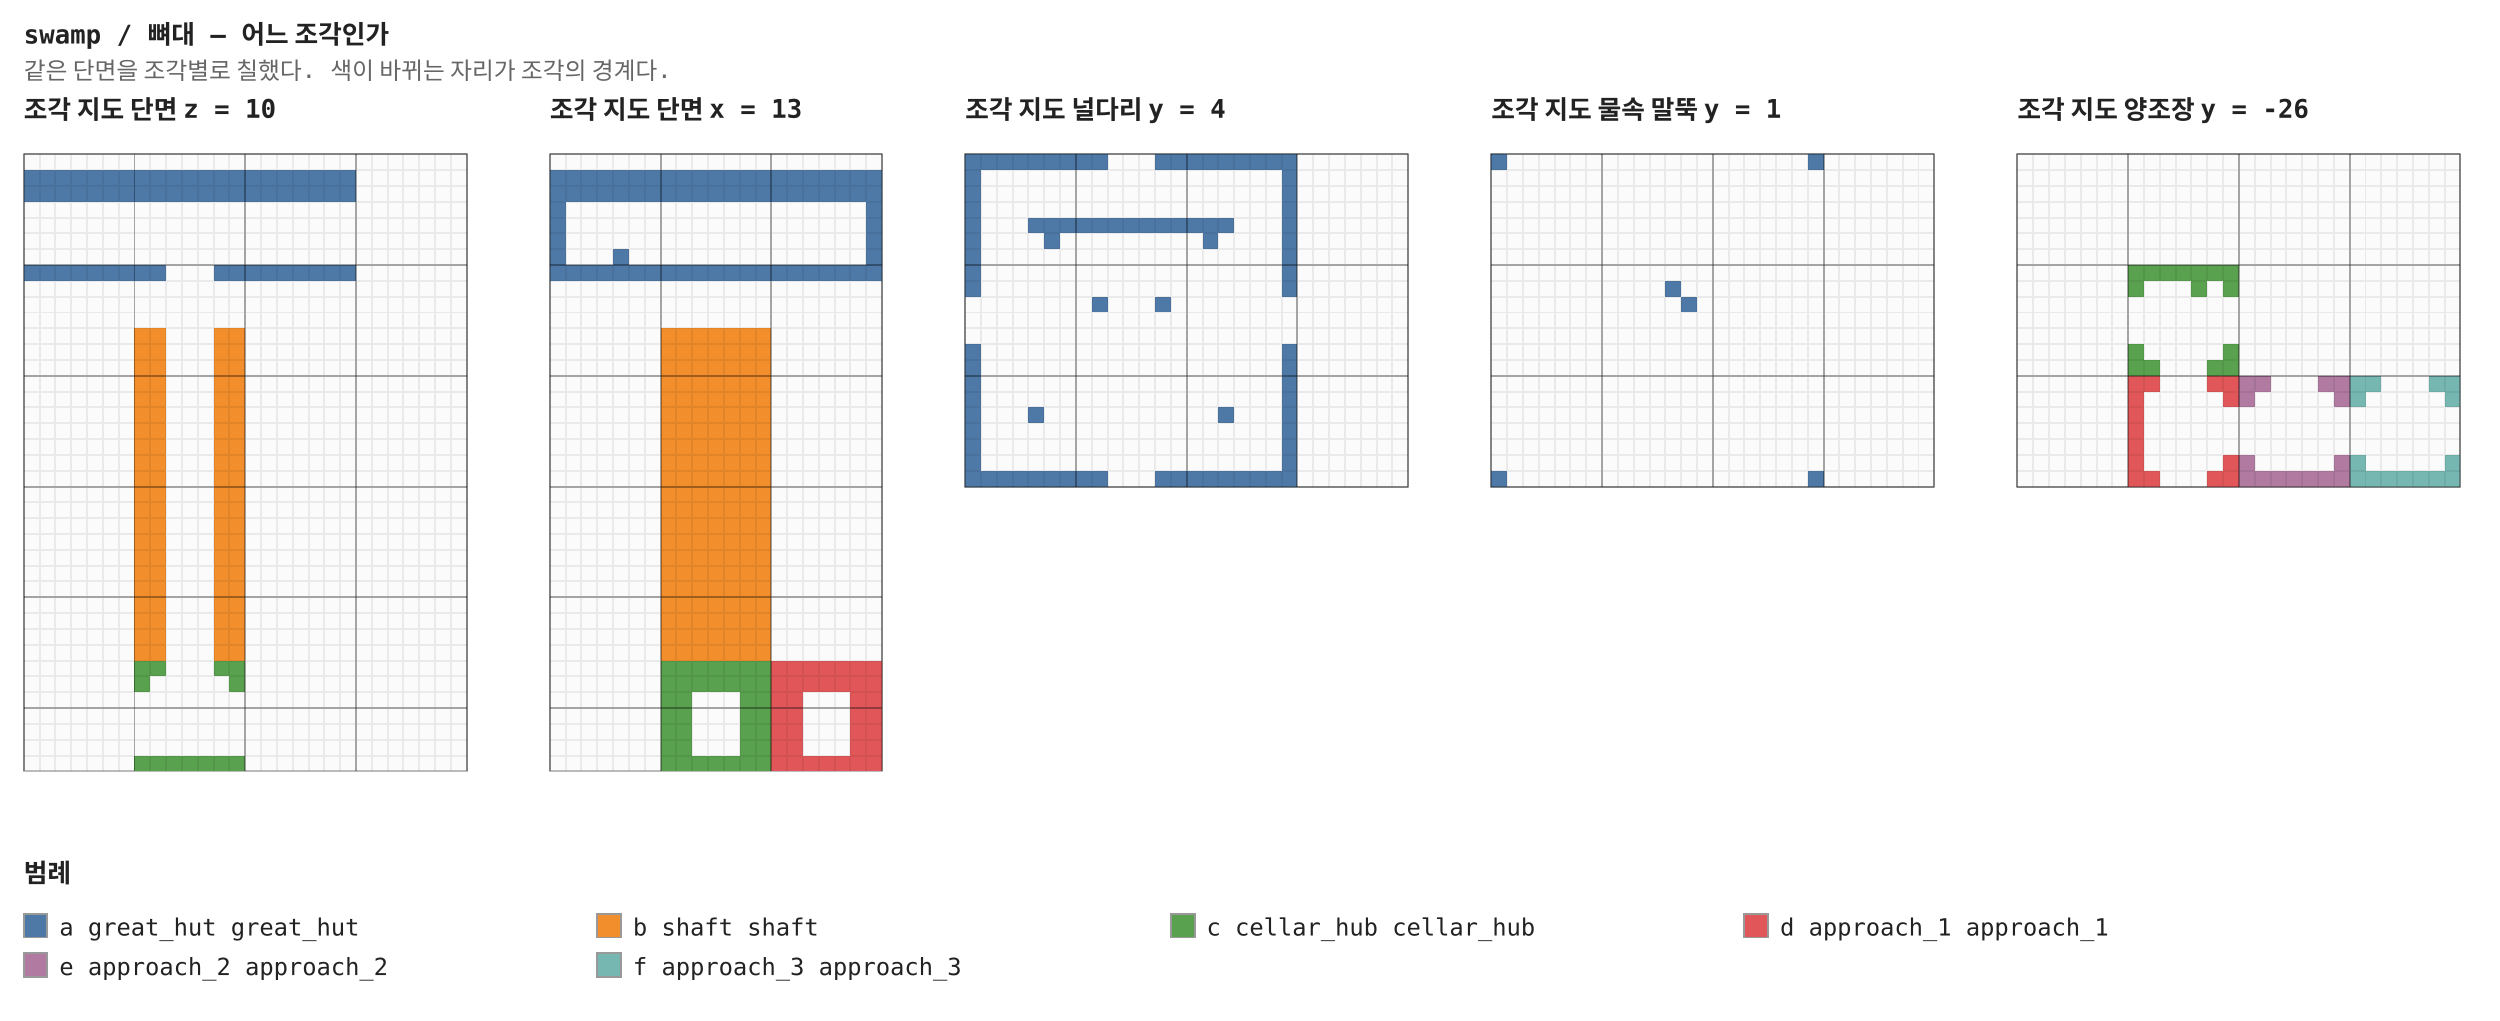
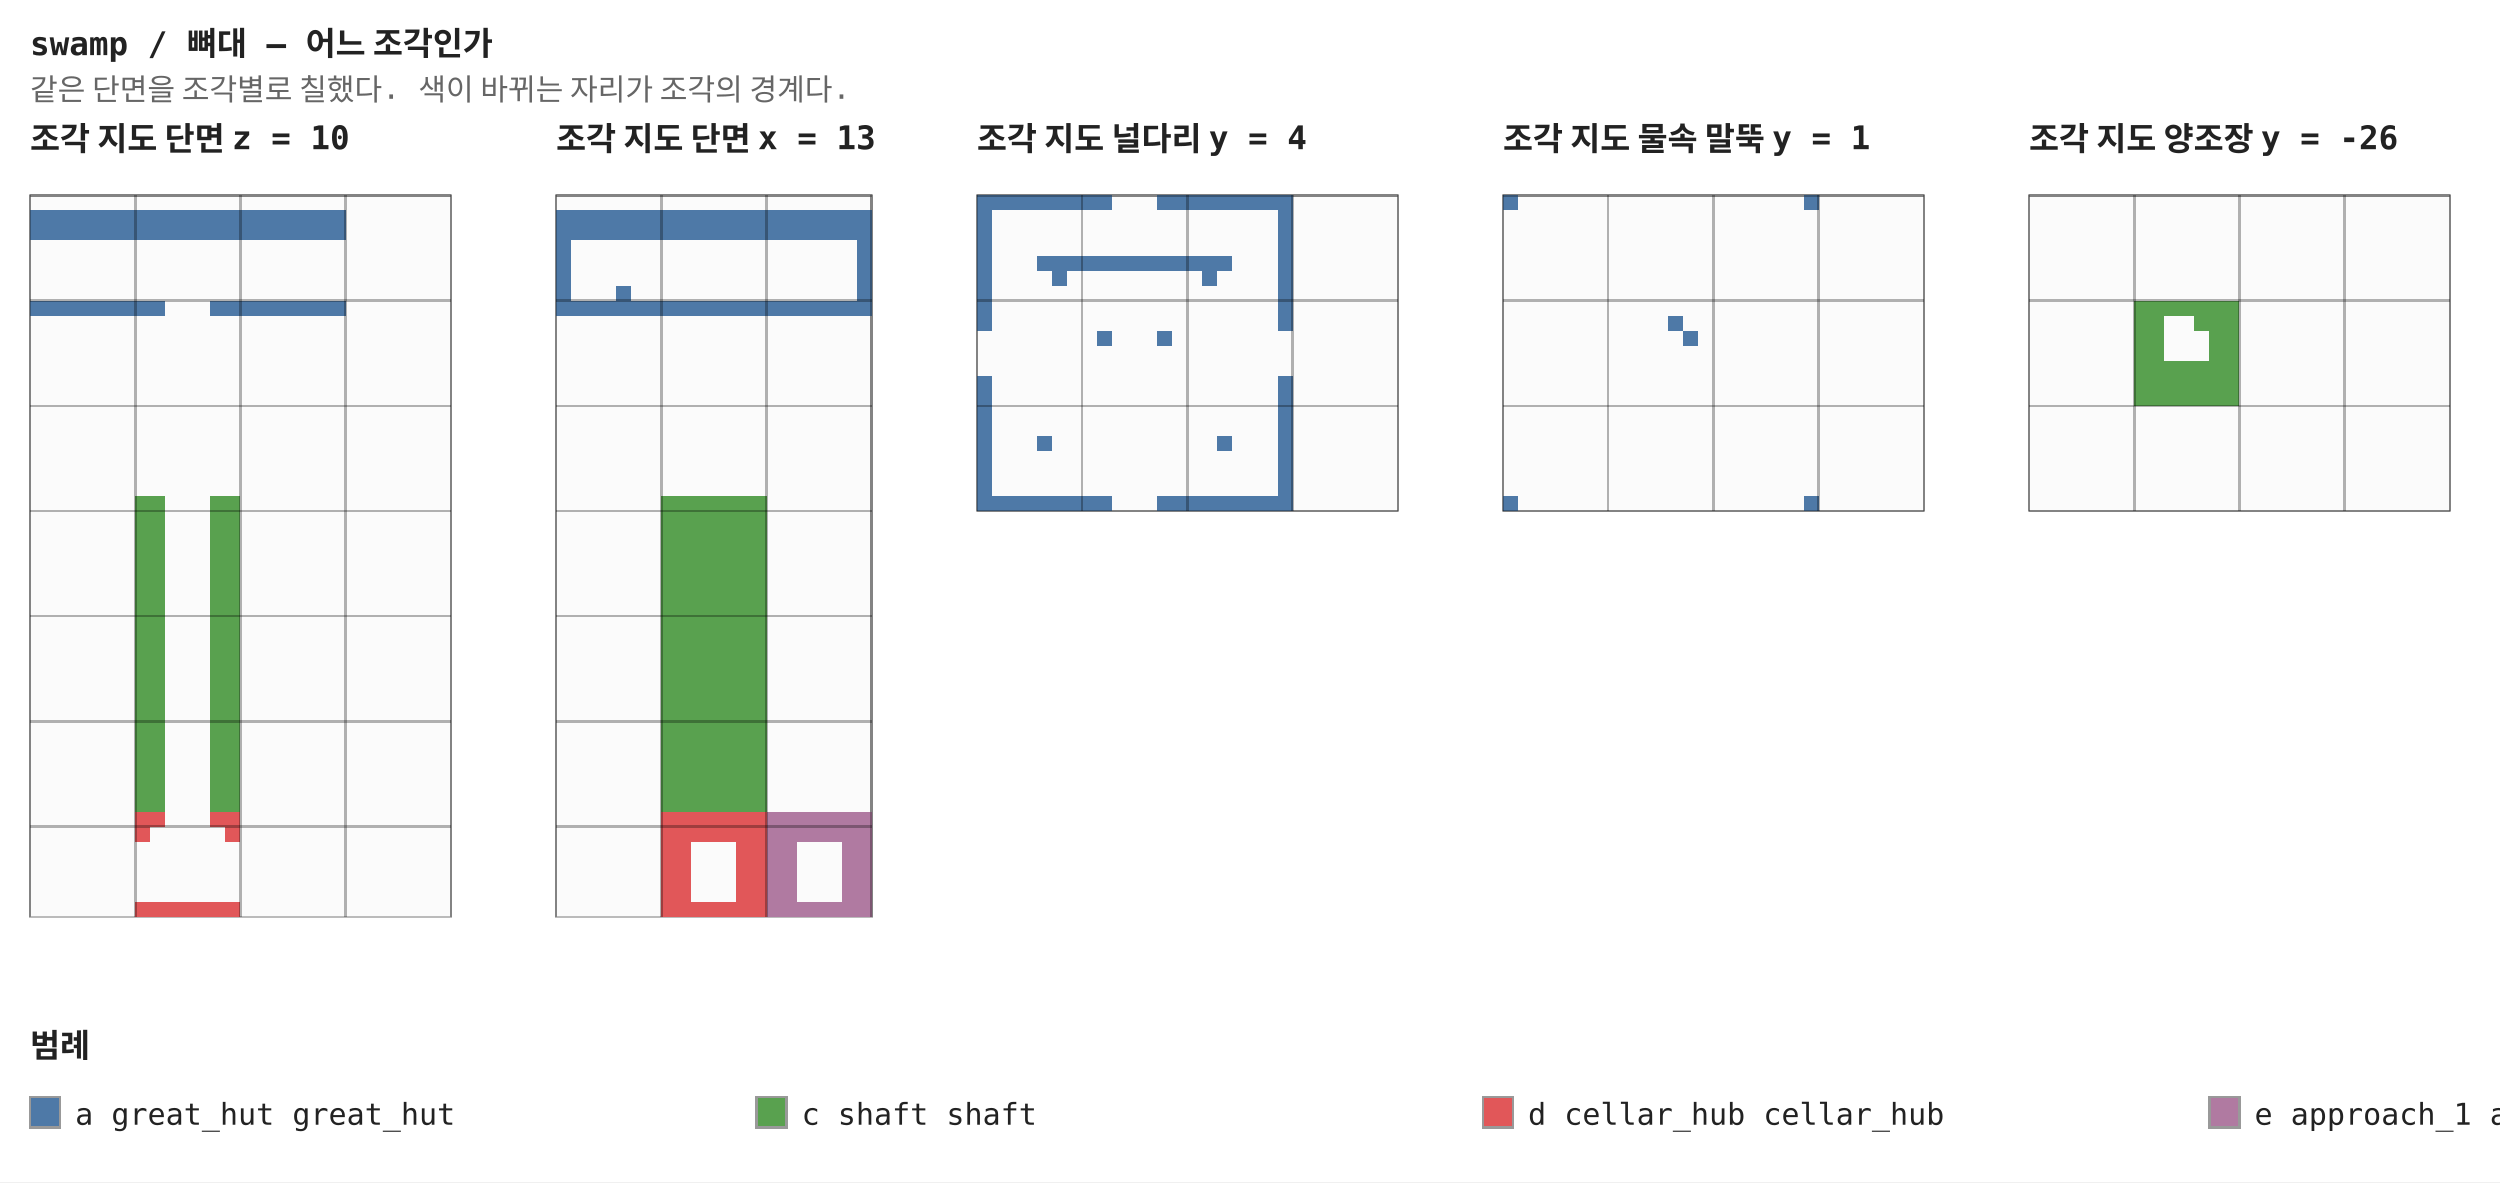
- <svg xmlns="http://www.w3.org/2000/svg" width="1264" height="516" viewBox="0 0 1264 516" shape-rendering="crispEdges" font-family="Consolas,'Malgun Gothic','Noto Sans KR',monospace">
+ <svg xmlns="http://www.w3.org/2000/svg" width="998" height="472" viewBox="0 0 998 472" shape-rendering="crispEdges" font-family="Consolas,'Malgun Gothic','Noto Sans KR',monospace">
  <style>text{fill:#222;shape-rendering:auto}.cap{font-size:13px;font-weight:bold}.leg{font-size:12px}.sub{font-size:12px;fill:#666}.tick{font-size:8px;fill:#999;text-anchor:middle}.arrow{font-size:10px;fill:#fff;text-anchor:middle}.fine{stroke:#000;stroke-opacity:.07;stroke-width:1;fill:none}.grid{stroke:#000;stroke-opacity:.30;stroke-width:1}</style>
  <rect width="100%" height="100%" fill="#fff" />
  <text x="12" y="22" class="cap" font-size="16">swamp / 뼈대 — 어느 조각인가</text>
  <text x="12" y="40" class="sub">같은 단면을 조각별로 칠했다. 색이 바뀌는 자리가 조각의 경계다.</text>
  <text x="12" y="60" class="cap">조각 지도  단면 z = 10</text>
-   <rect x="12" y="78" width="224" height="312" fill="#fbfbfb" stroke="#bbb" />
-   <path transform="translate(12,78) scale(8)" fill="#4e79a7" d="M0 1h21v1h-21zM0 2h21v1h-21zM0 7h9v1h-9zM12 7h9v1h-9z" />
-   <path transform="translate(12,78) scale(8)" fill="#f28e2b" d="M7 11h2v1h-2zM12 11h2v1h-2zM7 12h2v1h-2zM12 12h2v1h-2zM7 13h2v1h-2zM12 13h2v1h-2zM7 14h2v1h-2zM12 14h2v1h-2zM7 15h2v1h-2zM12 15h2v1h-2zM7 16h2v1h-2zM12 16h2v1h-2zM7 17h2v1h-2zM12 17h2v1h-2zM7 18h2v1h-2zM12 18h2v1h-2zM7 19h2v1h-2zM12 19h2v1h-2zM7 20h2v1h-2zM12 20h2v1h-2zM7 21h2v1h-2zM12 21h2v1h-2zM7 22h2v1h-2zM12 22h2v1h-2zM7 23h2v1h-2zM12 23h2v1h-2zM7 24h2v1h-2zM12 24h2v1h-2zM7 25h2v1h-2zM12 25h2v1h-2zM7 26h2v1h-2zM12 26h2v1h-2zM7 27h2v1h-2zM12 27h2v1h-2zM7 28h2v1h-2zM12 28h2v1h-2zM7 29h2v1h-2zM12 29h2v1h-2zM7 30h2v1h-2zM12 30h2v1h-2zM7 31h2v1h-2zM12 31h2v1h-2z" />
-   <path transform="translate(12,78) scale(8)" fill="#59a14f" d="M7 32h2v1h-2zM12 32h2v1h-2zM7 33h1v1h-1zM13 33h1v1h-1zM7 38h7v1h-7z" />
-   <path class="fine" d="M20 78v312M28 78v312M36 78v312M44 78v312M52 78v312M60 78v312M68 78v312M76 78v312M84 78v312M92 78v312M100 78v312M108 78v312M116 78v312M124 78v312M132 78v312M140 78v312M148 78v312M156 78v312M164 78v312M172 78v312M180 78v312M188 78v312M196 78v312M204 78v312M212 78v312M220 78v312M228 78v312M12 86h224M12 94h224M12 102h224M12 110h224M12 118h224M12 126h224M12 134h224M12 142h224M12 150h224M12 158h224M12 166h224M12 174h224M12 182h224M12 190h224M12 198h224M12 206h224M12 214h224M12 222h224M12 230h224M12 238h224M12 246h224M12 254h224M12 262h224M12 270h224M12 278h224M12 286h224M12 294h224M12 302h224M12 310h224M12 318h224M12 326h224M12 334h224M12 342h224M12 350h224M12 358h224M12 366h224M12 374h224M12 382h224" />
-   <line x1="12" y1="78" x2="12" y2="390" class="grid" />
-   <line x1="68" y1="78" x2="68" y2="390" class="grid" />
-   <line x1="124" y1="78" x2="124" y2="390" class="grid" />
-   <line x1="180" y1="78" x2="180" y2="390" class="grid" />
-   <line x1="236" y1="78" x2="236" y2="390" class="grid" />
-   <line x1="12" y1="78" x2="236" y2="78" class="grid" />
-   <line x1="12" y1="134" x2="236" y2="134" class="grid" />
-   <line x1="12" y1="190" x2="236" y2="190" class="grid" />
-   <line x1="12" y1="246" x2="236" y2="246" class="grid" />
-   <line x1="12" y1="302" x2="236" y2="302" class="grid" />
-   <line x1="12" y1="358" x2="236" y2="358" class="grid" />
-   <text x="278" y="60" class="cap">조각 지도  단면 x = 13</text>
-   <rect x="278" y="78" width="168" height="312" fill="#fbfbfb" stroke="#bbb" />
-   <path transform="translate(278,78) scale(8)" fill="#4e79a7" d="M0 1h21v1h-21zM0 2h21v1h-21zM0 3h1v1h-1zM20 3h1v1h-1zM0 4h1v1h-1zM20 4h1v1h-1zM0 5h1v1h-1zM20 5h1v1h-1zM0 6h1v1h-1zM4 6h1v1h-1zM20 6h1v1h-1zM0 7h21v1h-21z" />
-   <path transform="translate(278,78) scale(8)" fill="#f28e2b" d="M7 11h7v1h-7zM7 12h7v1h-7zM7 13h7v1h-7zM7 14h7v1h-7zM7 15h7v1h-7zM7 16h7v1h-7zM7 17h7v1h-7zM7 18h7v1h-7zM7 19h7v1h-7zM7 20h7v1h-7zM7 21h7v1h-7zM7 22h7v1h-7zM7 23h7v1h-7zM7 24h7v1h-7zM7 25h7v1h-7zM7 26h7v1h-7zM7 27h7v1h-7zM7 28h7v1h-7zM7 29h7v1h-7zM7 30h7v1h-7zM7 31h7v1h-7z" />
-   <path transform="translate(278,78) scale(8)" fill="#59a14f" d="M7 32h7v1h-7zM7 33h7v1h-7zM7 34h2v1h-2zM12 34h2v1h-2zM7 35h2v1h-2zM12 35h2v1h-2zM7 36h2v1h-2zM12 36h2v1h-2zM7 37h2v1h-2zM12 37h2v1h-2zM7 38h7v1h-7z" />
-   <path transform="translate(278,78) scale(8)" fill="#e15759" d="M14 32h7v1h-7zM14 33h7v1h-7zM14 34h2v1h-2zM19 34h2v1h-2zM14 35h2v1h-2zM19 35h2v1h-2zM14 36h2v1h-2zM19 36h2v1h-2zM14 37h2v1h-2zM19 37h2v1h-2zM14 38h7v1h-7z" />
-   <path class="fine" d="M286 78v312M294 78v312M302 78v312M310 78v312M318 78v312M326 78v312M334 78v312M342 78v312M350 78v312M358 78v312M366 78v312M374 78v312M382 78v312M390 78v312M398 78v312M406 78v312M414 78v312M422 78v312M430 78v312M438 78v312M278 86h168M278 94h168M278 102h168M278 110h168M278 118h168M278 126h168M278 134h168M278 142h168M278 150h168M278 158h168M278 166h168M278 174h168M278 182h168M278 190h168M278 198h168M278 206h168M278 214h168M278 222h168M278 230h168M278 238h168M278 246h168M278 254h168M278 262h168M278 270h168M278 278h168M278 286h168M278 294h168M278 302h168M278 310h168M278 318h168M278 326h168M278 334h168M278 342h168M278 350h168M278 358h168M278 366h168M278 374h168M278 382h168" />
-   <line x1="278" y1="78" x2="278" y2="390" class="grid" />
-   <line x1="334" y1="78" x2="334" y2="390" class="grid" />
-   <line x1="390" y1="78" x2="390" y2="390" class="grid" />
-   <line x1="446" y1="78" x2="446" y2="390" class="grid" />
-   <line x1="278" y1="78" x2="446" y2="78" class="grid" />
-   <line x1="278" y1="134" x2="446" y2="134" class="grid" />
-   <line x1="278" y1="190" x2="446" y2="190" class="grid" />
-   <line x1="278" y1="246" x2="446" y2="246" class="grid" />
-   <line x1="278" y1="302" x2="446" y2="302" class="grid" />
-   <line x1="278" y1="358" x2="446" y2="358" class="grid" />
-   <text x="488" y="60" class="cap">조각 지도  널다리  y = 4</text>
-   <rect x="488" y="78" width="224" height="168" fill="#fbfbfb" stroke="#bbb" />
-   <path transform="translate(488,78) scale(8)" fill="#4e79a7" d="M0 0h9v1h-9zM12 0h9v1h-9zM0 1h1v1h-1zM20 1h1v1h-1zM0 2h1v1h-1zM20 2h1v1h-1zM0 3h1v1h-1zM20 3h1v1h-1zM0 4h1v1h-1zM4 4h13v1h-13zM20 4h1v1h-1zM0 5h1v1h-1zM5 5h1v1h-1zM15 5h1v1h-1zM20 5h1v1h-1zM0 6h1v1h-1zM20 6h1v1h-1zM0 7h1v1h-1zM20 7h1v1h-1zM0 8h1v1h-1zM20 8h1v1h-1zM8 9h1v1h-1zM12 9h1v1h-1zM0 12h1v1h-1zM20 12h1v1h-1zM0 13h1v1h-1zM20 13h1v1h-1zM0 14h1v1h-1zM20 14h1v1h-1zM0 15h1v1h-1zM20 15h1v1h-1zM0 16h1v1h-1zM4 16h1v1h-1zM16 16h1v1h-1zM20 16h1v1h-1zM0 17h1v1h-1zM20 17h1v1h-1zM0 18h1v1h-1zM20 18h1v1h-1zM0 19h1v1h-1zM20 19h1v1h-1zM0 20h9v1h-9zM12 20h9v1h-9z" />
-   <path class="fine" d="M496 78v168M504 78v168M512 78v168M520 78v168M528 78v168M536 78v168M544 78v168M552 78v168M560 78v168M568 78v168M576 78v168M584 78v168M592 78v168M600 78v168M608 78v168M616 78v168M624 78v168M632 78v168M640 78v168M648 78v168M656 78v168M664 78v168M672 78v168M680 78v168M688 78v168M696 78v168M704 78v168M488 86h224M488 94h224M488 102h224M488 110h224M488 118h224M488 126h224M488 134h224M488 142h224M488 150h224M488 158h224M488 166h224M488 174h224M488 182h224M488 190h224M488 198h224M488 206h224M488 214h224M488 222h224M488 230h224M488 238h224" />
-   <line x1="488" y1="78" x2="488" y2="246" class="grid" />
-   <line x1="544" y1="78" x2="544" y2="246" class="grid" />
-   <line x1="600" y1="78" x2="600" y2="246" class="grid" />
-   <line x1="656" y1="78" x2="656" y2="246" class="grid" />
-   <line x1="712" y1="78" x2="712" y2="246" class="grid" />
-   <line x1="488" y1="78" x2="712" y2="78" class="grid" />
-   <line x1="488" y1="134" x2="712" y2="134" class="grid" />
-   <line x1="488" y1="190" x2="712" y2="190" class="grid" />
-   <line x1="488" y1="246" x2="712" y2="246" class="grid" />
-   <text x="754" y="60" class="cap">조각 지도  물속 말뚝  y = 1</text>
-   <rect x="754" y="78" width="224" height="168" fill="#fbfbfb" stroke="#bbb" />
-   <path transform="translate(754,78) scale(8)" fill="#4e79a7" d="M0 0h1v1h-1zM20 0h1v1h-1zM11 8h1v1h-1zM12 9h1v1h-1zM0 20h1v1h-1zM20 20h1v1h-1z" />
-   <path class="fine" d="M762 78v168M770 78v168M778 78v168M786 78v168M794 78v168M802 78v168M810 78v168M818 78v168M826 78v168M834 78v168M842 78v168M850 78v168M858 78v168M866 78v168M874 78v168M882 78v168M890 78v168M898 78v168M906 78v168M914 78v168M922 78v168M930 78v168M938 78v168M946 78v168M954 78v168M962 78v168M970 78v168M754 86h224M754 94h224M754 102h224M754 110h224M754 118h224M754 126h224M754 134h224M754 142h224M754 150h224M754 158h224M754 166h224M754 174h224M754 182h224M754 190h224M754 198h224M754 206h224M754 214h224M754 222h224M754 230h224M754 238h224" />
-   <line x1="754" y1="78" x2="754" y2="246" class="grid" />
-   <line x1="810" y1="78" x2="810" y2="246" class="grid" />
-   <line x1="866" y1="78" x2="866" y2="246" class="grid" />
-   <line x1="922" y1="78" x2="922" y2="246" class="grid" />
-   <line x1="978" y1="78" x2="978" y2="246" class="grid" />
-   <line x1="754" y1="78" x2="978" y2="78" class="grid" />
-   <line x1="754" y1="134" x2="978" y2="134" class="grid" />
-   <line x1="754" y1="190" x2="978" y2="190" class="grid" />
-   <line x1="754" y1="246" x2="978" y2="246" class="grid" />
-   <text x="1020" y="60" class="cap">조각 지도  양조장  y = -26</text>
-   <rect x="1020" y="78" width="224" height="168" fill="#fbfbfb" stroke="#bbb" />
-   <path transform="translate(1020,78) scale(8)" fill="#59a14f" d="M7 7h7v1h-7zM7 8h1v1h-1zM11 8h1v1h-1zM13 8h1v1h-1zM7 12h1v1h-1zM13 12h1v1h-1zM7 13h2v1h-2zM12 13h2v1h-2z" />
-   <path transform="translate(1020,78) scale(8)" fill="#e15759" d="M7 14h2v1h-2zM12 14h2v1h-2zM7 15h1v1h-1zM13 15h1v1h-1zM7 16h1v1h-1zM7 17h1v1h-1zM7 18h1v1h-1zM7 19h1v1h-1zM13 19h1v1h-1zM7 20h2v1h-2zM12 20h2v1h-2z" />
-   <path transform="translate(1020,78) scale(8)" fill="#b07aa1" d="M14 14h2v1h-2zM19 14h2v1h-2zM14 15h1v1h-1zM20 15h1v1h-1zM14 19h1v1h-1zM20 19h1v1h-1zM14 20h7v1h-7z" />
-   <path transform="translate(1020,78) scale(8)" fill="#76b7b2" d="M21 14h2v1h-2zM26 14h2v1h-2zM21 15h1v1h-1zM27 15h1v1h-1zM21 19h1v1h-1zM27 19h1v1h-1zM21 20h7v1h-7z" />
-   <path class="fine" d="M1028 78v168M1036 78v168M1044 78v168M1052 78v168M1060 78v168M1068 78v168M1076 78v168M1084 78v168M1092 78v168M1100 78v168M1108 78v168M1116 78v168M1124 78v168M1132 78v168M1140 78v168M1148 78v168M1156 78v168M1164 78v168M1172 78v168M1180 78v168M1188 78v168M1196 78v168M1204 78v168M1212 78v168M1220 78v168M1228 78v168M1236 78v168M1020 86h224M1020 94h224M1020 102h224M1020 110h224M1020 118h224M1020 126h224M1020 134h224M1020 142h224M1020 150h224M1020 158h224M1020 166h224M1020 174h224M1020 182h224M1020 190h224M1020 198h224M1020 206h224M1020 214h224M1020 222h224M1020 230h224M1020 238h224" />
-   <line x1="1020" y1="78" x2="1020" y2="246" class="grid" />
-   <line x1="1076" y1="78" x2="1076" y2="246" class="grid" />
-   <line x1="1132" y1="78" x2="1132" y2="246" class="grid" />
-   <line x1="1188" y1="78" x2="1188" y2="246" class="grid" />
-   <line x1="1244" y1="78" x2="1244" y2="246" class="grid" />
-   <line x1="1020" y1="78" x2="1244" y2="78" class="grid" />
-   <line x1="1020" y1="134" x2="1244" y2="134" class="grid" />
-   <line x1="1020" y1="190" x2="1244" y2="190" class="grid" />
-   <line x1="1020" y1="246" x2="1244" y2="246" class="grid" />
-   <text x="12" y="446" class="cap">범례</text>
-   <rect x="12" y="462" width="12" height="12" fill="#4e79a7" stroke="#999" />
-   <text x="30" y="473" class="leg">a  great_hut  great_hut</text>
-   <rect x="302" y="462" width="12" height="12" fill="#f28e2b" stroke="#999" />
-   <text x="320" y="473" class="leg">b  shaft  shaft</text>
-   <rect x="592" y="462" width="12" height="12" fill="#59a14f" stroke="#999" />
-   <text x="610" y="473" class="leg">c  cellar_hub  cellar_hub</text>
-   <rect x="882" y="462" width="12" height="12" fill="#e15759" stroke="#999" />
-   <text x="900" y="473" class="leg">d  approach_1  approach_1</text>
-   <rect x="12" y="482" width="12" height="12" fill="#b07aa1" stroke="#999" />
-   <text x="30" y="493" class="leg">e  approach_2  approach_2</text>
-   <rect x="302" y="482" width="12" height="12" fill="#76b7b2" stroke="#999" />
-   <text x="320" y="493" class="leg">f  approach_3  approach_3</text>
+   <rect x="12" y="78" width="168" height="288" fill="#fbfbfb" stroke="#bbb" />
+   <path transform="translate(12,78) scale(6)" fill="#4e79a7" d="M0 1h21v1h-21zM0 2h21v1h-21zM0 7h9v1h-9zM12 7h9v1h-9z" />
+   <path transform="translate(12,78) scale(6)" fill="#59a14f" d="M7 20h2v1h-2zM12 20h2v1h-2zM7 21h2v1h-2zM12 21h2v1h-2zM7 22h2v1h-2zM12 22h2v1h-2zM7 23h2v1h-2zM12 23h2v1h-2zM7 24h2v1h-2zM12 24h2v1h-2zM7 25h2v1h-2zM12 25h2v1h-2zM7 26h2v1h-2zM12 26h2v1h-2zM7 27h2v1h-2zM12 27h2v1h-2zM7 28h2v1h-2zM12 28h2v1h-2zM7 29h2v1h-2zM12 29h2v1h-2zM7 30h2v1h-2zM12 30h2v1h-2zM7 31h2v1h-2zM12 31h2v1h-2zM7 32h2v1h-2zM12 32h2v1h-2zM7 33h2v1h-2zM12 33h2v1h-2zM7 34h2v1h-2zM12 34h2v1h-2zM7 35h2v1h-2zM12 35h2v1h-2zM7 36h2v1h-2zM12 36h2v1h-2zM7 37h2v1h-2zM12 37h2v1h-2zM7 38h2v1h-2zM12 38h2v1h-2zM7 39h2v1h-2zM12 39h2v1h-2zM7 40h2v1h-2zM12 40h2v1h-2z" />
+   <path transform="translate(12,78) scale(6)" fill="#e15759" d="M7 41h2v1h-2zM12 41h2v1h-2zM7 42h1v1h-1zM13 42h1v1h-1zM7 47h7v1h-7z" />
+   <line x1="12" y1="78" x2="12" y2="366" class="grid" />
+   <line x1="54" y1="78" x2="54" y2="366" class="grid" />
+   <line x1="96" y1="78" x2="96" y2="366" class="grid" />
+   <line x1="138" y1="78" x2="138" y2="366" class="grid" />
+   <line x1="180" y1="78" x2="180" y2="366" class="grid" />
+   <line x1="12" y1="78" x2="180" y2="78" class="grid" />
+   <line x1="12" y1="120" x2="180" y2="120" class="grid" />
+   <line x1="12" y1="162" x2="180" y2="162" class="grid" />
+   <line x1="12" y1="204" x2="180" y2="204" class="grid" />
+   <line x1="12" y1="246" x2="180" y2="246" class="grid" />
+   <line x1="12" y1="288" x2="180" y2="288" class="grid" />
+   <line x1="12" y1="330" x2="180" y2="330" class="grid" />
+   <text x="222" y="60" class="cap">조각 지도  단면 x = 13</text>
+   <rect x="222" y="78" width="126" height="288" fill="#fbfbfb" stroke="#bbb" />
+   <path transform="translate(222,78) scale(6)" fill="#4e79a7" d="M0 1h21v1h-21zM0 2h21v1h-21zM0 3h1v1h-1zM20 3h1v1h-1zM0 4h1v1h-1zM20 4h1v1h-1zM0 5h1v1h-1zM20 5h1v1h-1zM0 6h1v1h-1zM4 6h1v1h-1zM20 6h1v1h-1zM0 7h21v1h-21z" />
+   <path transform="translate(222,78) scale(6)" fill="#59a14f" d="M7 20h7v1h-7zM7 21h7v1h-7zM7 22h7v1h-7zM7 23h7v1h-7zM7 24h7v1h-7zM7 25h7v1h-7zM7 26h7v1h-7zM7 27h7v1h-7zM7 28h7v1h-7zM7 29h7v1h-7zM7 30h7v1h-7zM7 31h7v1h-7zM7 32h7v1h-7zM7 33h7v1h-7zM7 34h7v1h-7zM7 35h7v1h-7zM7 36h7v1h-7zM7 37h7v1h-7zM7 38h7v1h-7zM7 39h7v1h-7zM7 40h7v1h-7z" />
+   <path transform="translate(222,78) scale(6)" fill="#e15759" d="M7 41h7v1h-7zM7 42h7v1h-7zM7 43h2v1h-2zM12 43h2v1h-2zM7 44h2v1h-2zM12 44h2v1h-2zM7 45h2v1h-2zM12 45h2v1h-2zM7 46h2v1h-2zM12 46h2v1h-2zM7 47h7v1h-7z" />
+   <path transform="translate(222,78) scale(6)" fill="#b07aa1" d="M14 41h7v1h-7zM14 42h7v1h-7zM14 43h2v1h-2zM19 43h2v1h-2zM14 44h2v1h-2zM19 44h2v1h-2zM14 45h2v1h-2zM19 45h2v1h-2zM14 46h2v1h-2zM19 46h2v1h-2zM14 47h7v1h-7z" />
+   <line x1="222" y1="78" x2="222" y2="366" class="grid" />
+   <line x1="264" y1="78" x2="264" y2="366" class="grid" />
+   <line x1="306" y1="78" x2="306" y2="366" class="grid" />
+   <line x1="348" y1="78" x2="348" y2="366" class="grid" />
+   <line x1="222" y1="78" x2="348" y2="78" class="grid" />
+   <line x1="222" y1="120" x2="348" y2="120" class="grid" />
+   <line x1="222" y1="162" x2="348" y2="162" class="grid" />
+   <line x1="222" y1="204" x2="348" y2="204" class="grid" />
+   <line x1="222" y1="246" x2="348" y2="246" class="grid" />
+   <line x1="222" y1="288" x2="348" y2="288" class="grid" />
+   <line x1="222" y1="330" x2="348" y2="330" class="grid" />
+   <text x="390" y="60" class="cap">조각 지도  널다리  y = 4</text>
+   <rect x="390" y="78" width="168" height="126" fill="#fbfbfb" stroke="#bbb" />
+   <path transform="translate(390,78) scale(6)" fill="#4e79a7" d="M0 0h9v1h-9zM12 0h9v1h-9zM0 1h1v1h-1zM20 1h1v1h-1zM0 2h1v1h-1zM20 2h1v1h-1zM0 3h1v1h-1zM20 3h1v1h-1zM0 4h1v1h-1zM4 4h13v1h-13zM20 4h1v1h-1zM0 5h1v1h-1zM5 5h1v1h-1zM15 5h1v1h-1zM20 5h1v1h-1zM0 6h1v1h-1zM20 6h1v1h-1zM0 7h1v1h-1zM20 7h1v1h-1zM0 8h1v1h-1zM20 8h1v1h-1zM8 9h1v1h-1zM12 9h1v1h-1zM0 12h1v1h-1zM20 12h1v1h-1zM0 13h1v1h-1zM20 13h1v1h-1zM0 14h1v1h-1zM20 14h1v1h-1zM0 15h1v1h-1zM20 15h1v1h-1zM0 16h1v1h-1zM4 16h1v1h-1zM16 16h1v1h-1zM20 16h1v1h-1zM0 17h1v1h-1zM20 17h1v1h-1zM0 18h1v1h-1zM20 18h1v1h-1zM0 19h1v1h-1zM20 19h1v1h-1zM0 20h9v1h-9zM12 20h9v1h-9z" />
+   <line x1="390" y1="78" x2="390" y2="204" class="grid" />
+   <line x1="432" y1="78" x2="432" y2="204" class="grid" />
+   <line x1="474" y1="78" x2="474" y2="204" class="grid" />
+   <line x1="516" y1="78" x2="516" y2="204" class="grid" />
+   <line x1="558" y1="78" x2="558" y2="204" class="grid" />
+   <line x1="390" y1="78" x2="558" y2="78" class="grid" />
+   <line x1="390" y1="120" x2="558" y2="120" class="grid" />
+   <line x1="390" y1="162" x2="558" y2="162" class="grid" />
+   <line x1="390" y1="204" x2="558" y2="204" class="grid" />
+   <text x="600" y="60" class="cap">조각 지도  물속 말뚝  y = 1</text>
+   <rect x="600" y="78" width="168" height="126" fill="#fbfbfb" stroke="#bbb" />
+   <path transform="translate(600,78) scale(6)" fill="#4e79a7" d="M0 0h1v1h-1zM20 0h1v1h-1zM11 8h1v1h-1zM12 9h1v1h-1zM0 20h1v1h-1zM20 20h1v1h-1z" />
+   <line x1="600" y1="78" x2="600" y2="204" class="grid" />
+   <line x1="642" y1="78" x2="642" y2="204" class="grid" />
+   <line x1="684" y1="78" x2="684" y2="204" class="grid" />
+   <line x1="726" y1="78" x2="726" y2="204" class="grid" />
+   <line x1="768" y1="78" x2="768" y2="204" class="grid" />
+   <line x1="600" y1="78" x2="768" y2="78" class="grid" />
+   <line x1="600" y1="120" x2="768" y2="120" class="grid" />
+   <line x1="600" y1="162" x2="768" y2="162" class="grid" />
+   <line x1="600" y1="204" x2="768" y2="204" class="grid" />
+   <text x="810" y="60" class="cap">조각 지도  양조장  y = -26</text>
+   <rect x="810" y="78" width="168" height="126" fill="#fbfbfb" stroke="#bbb" />
+   <path transform="translate(810,78) scale(6)" fill="#59a14f" d="M7 7h7v1h-7zM7 8h2v1h-2zM11 8h3v1h-3zM7 9h2v1h-2zM12 9h2v1h-2zM7 10h2v1h-2zM12 10h2v1h-2zM7 11h7v1h-7zM7 12h7v1h-7zM7 13h7v1h-7z" />
+   <line x1="810" y1="78" x2="810" y2="204" class="grid" />
+   <line x1="852" y1="78" x2="852" y2="204" class="grid" />
+   <line x1="894" y1="78" x2="894" y2="204" class="grid" />
+   <line x1="936" y1="78" x2="936" y2="204" class="grid" />
+   <line x1="978" y1="78" x2="978" y2="204" class="grid" />
+   <line x1="810" y1="78" x2="978" y2="78" class="grid" />
+   <line x1="810" y1="120" x2="978" y2="120" class="grid" />
+   <line x1="810" y1="162" x2="978" y2="162" class="grid" />
+   <line x1="810" y1="204" x2="978" y2="204" class="grid" />
+   <text x="12" y="422" class="cap">범례</text>
+   <rect x="12" y="438" width="12" height="12" fill="#4e79a7" stroke="#999" />
+   <text x="30" y="449" class="leg">a  great_hut  great_hut</text>
+   <rect x="302" y="438" width="12" height="12" fill="#59a14f" stroke="#999" />
+   <text x="320" y="449" class="leg">c  shaft  shaft</text>
+   <rect x="592" y="438" width="12" height="12" fill="#e15759" stroke="#999" />
+   <text x="610" y="449" class="leg">d  cellar_hub  cellar_hub</text>
+   <rect x="882" y="438" width="12" height="12" fill="#b07aa1" stroke="#999" />
+   <text x="900" y="449" class="leg">e  approach_1  approach_1</text>
</svg>
